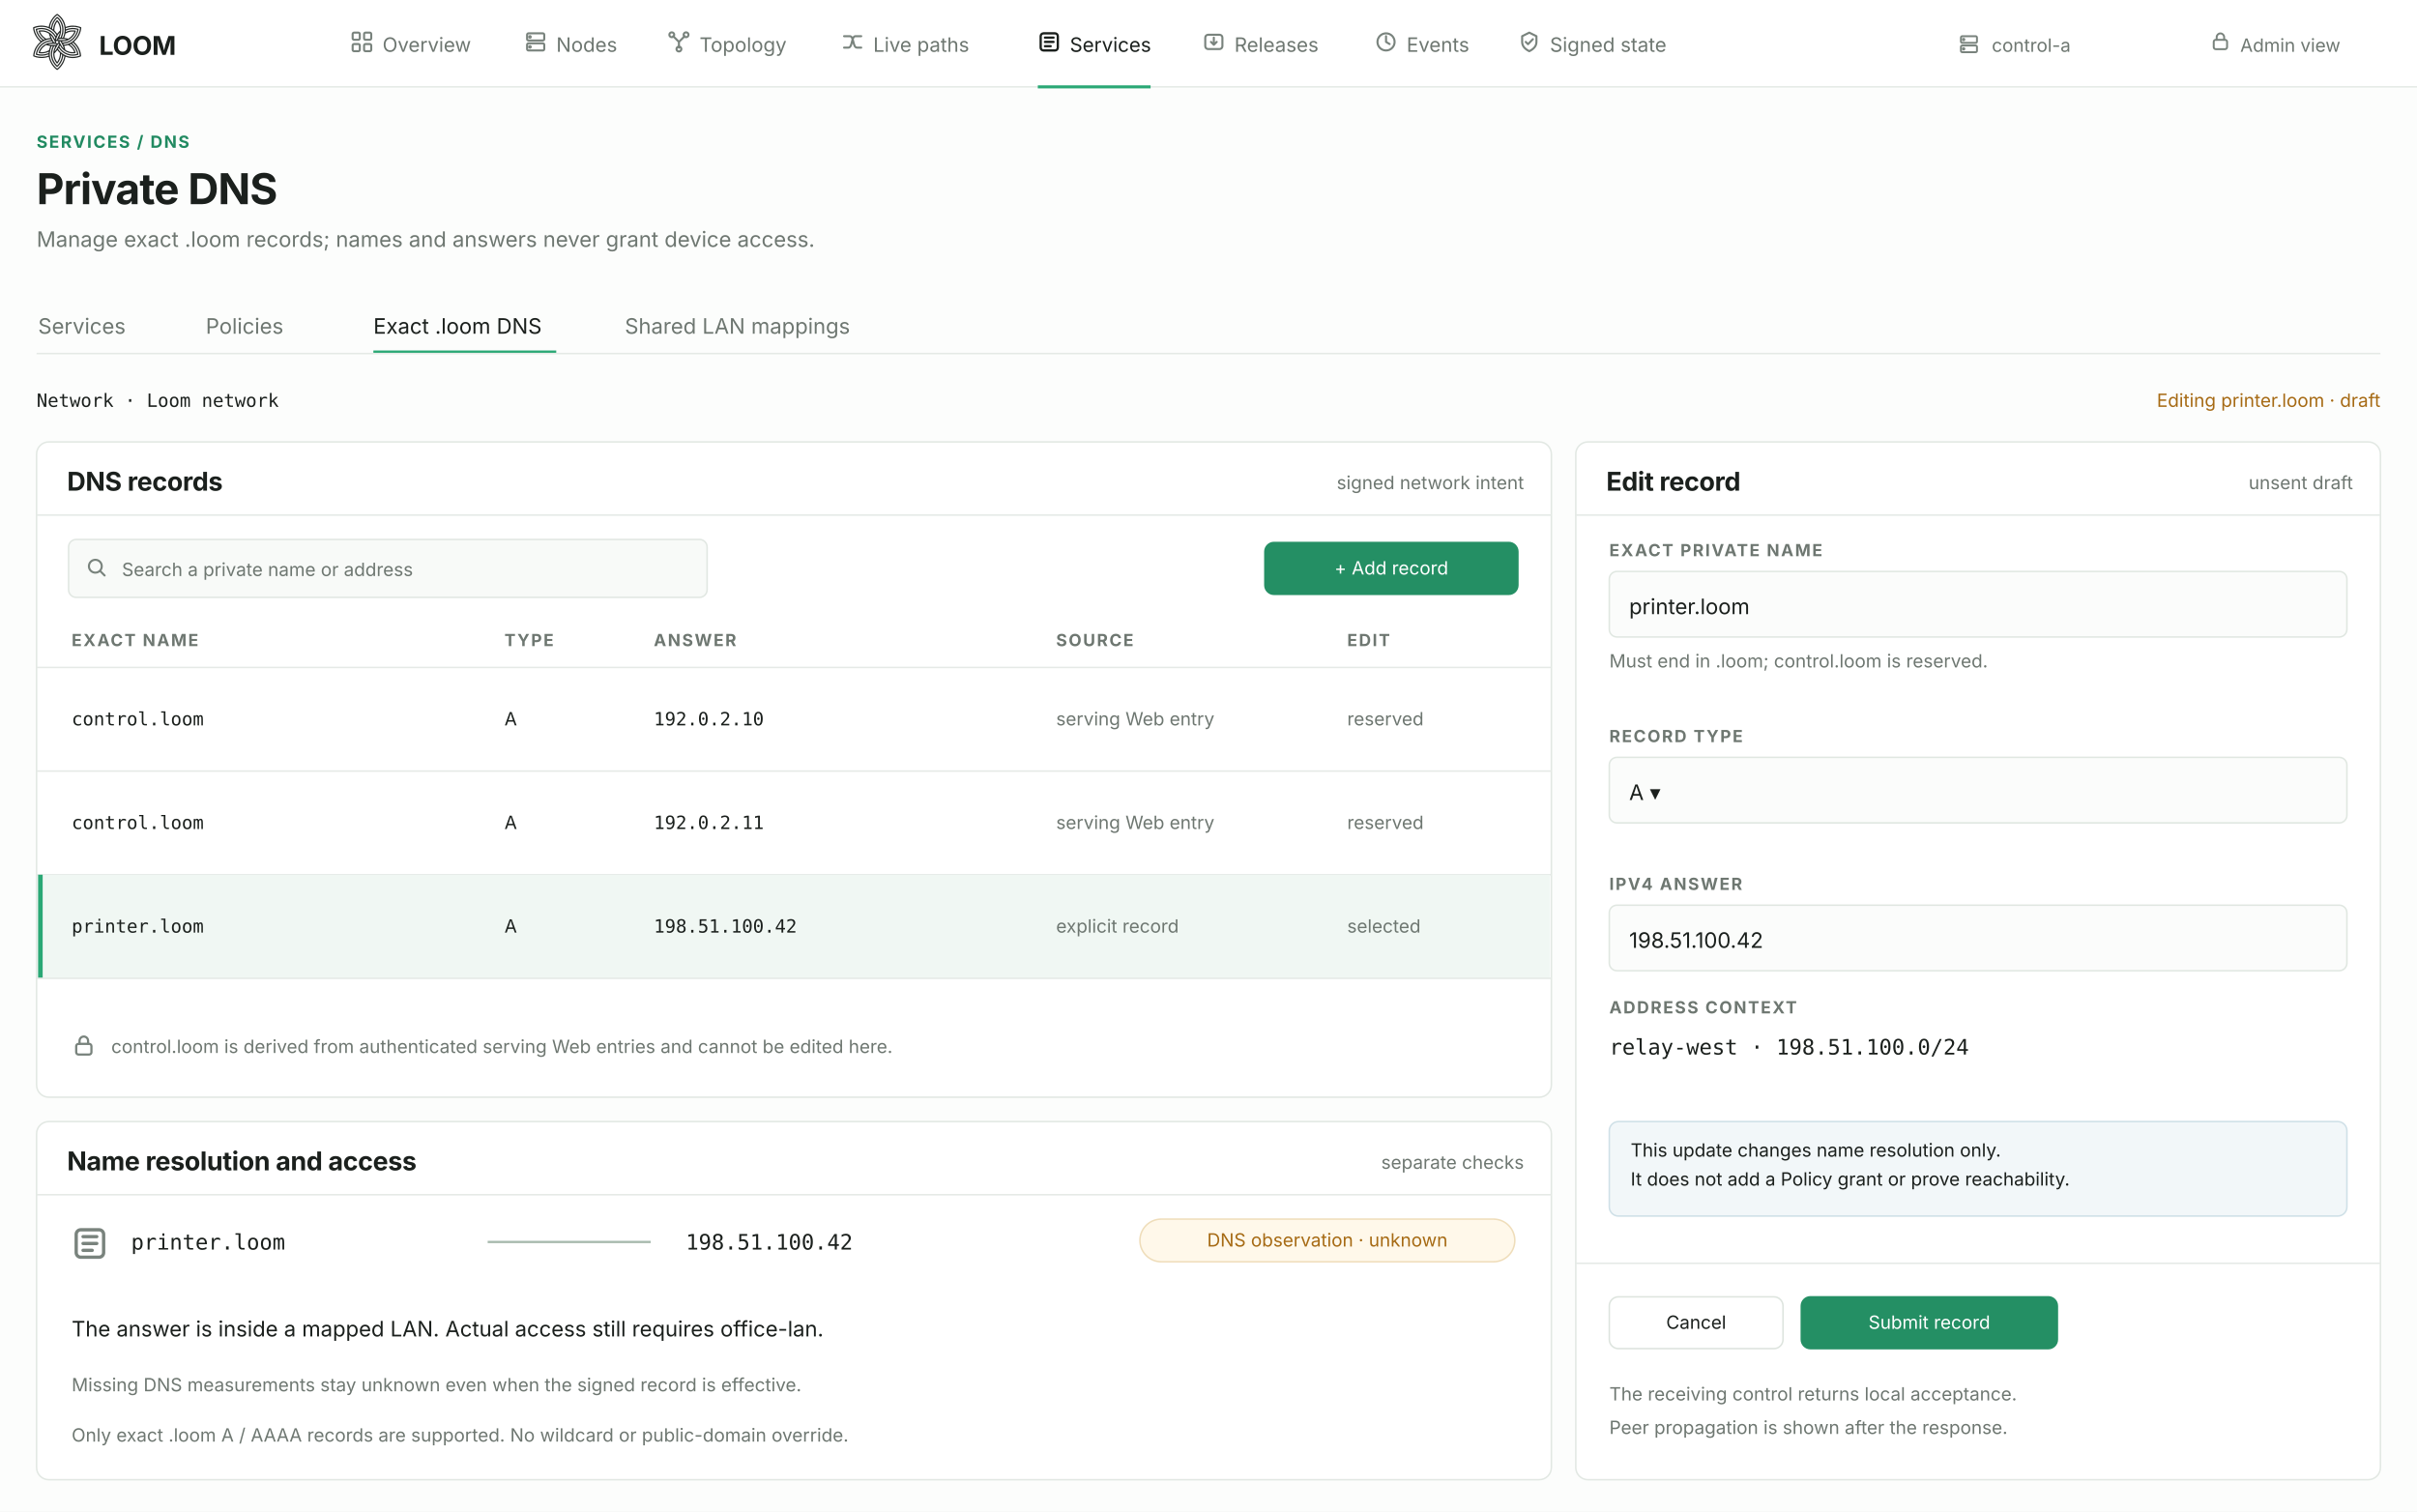
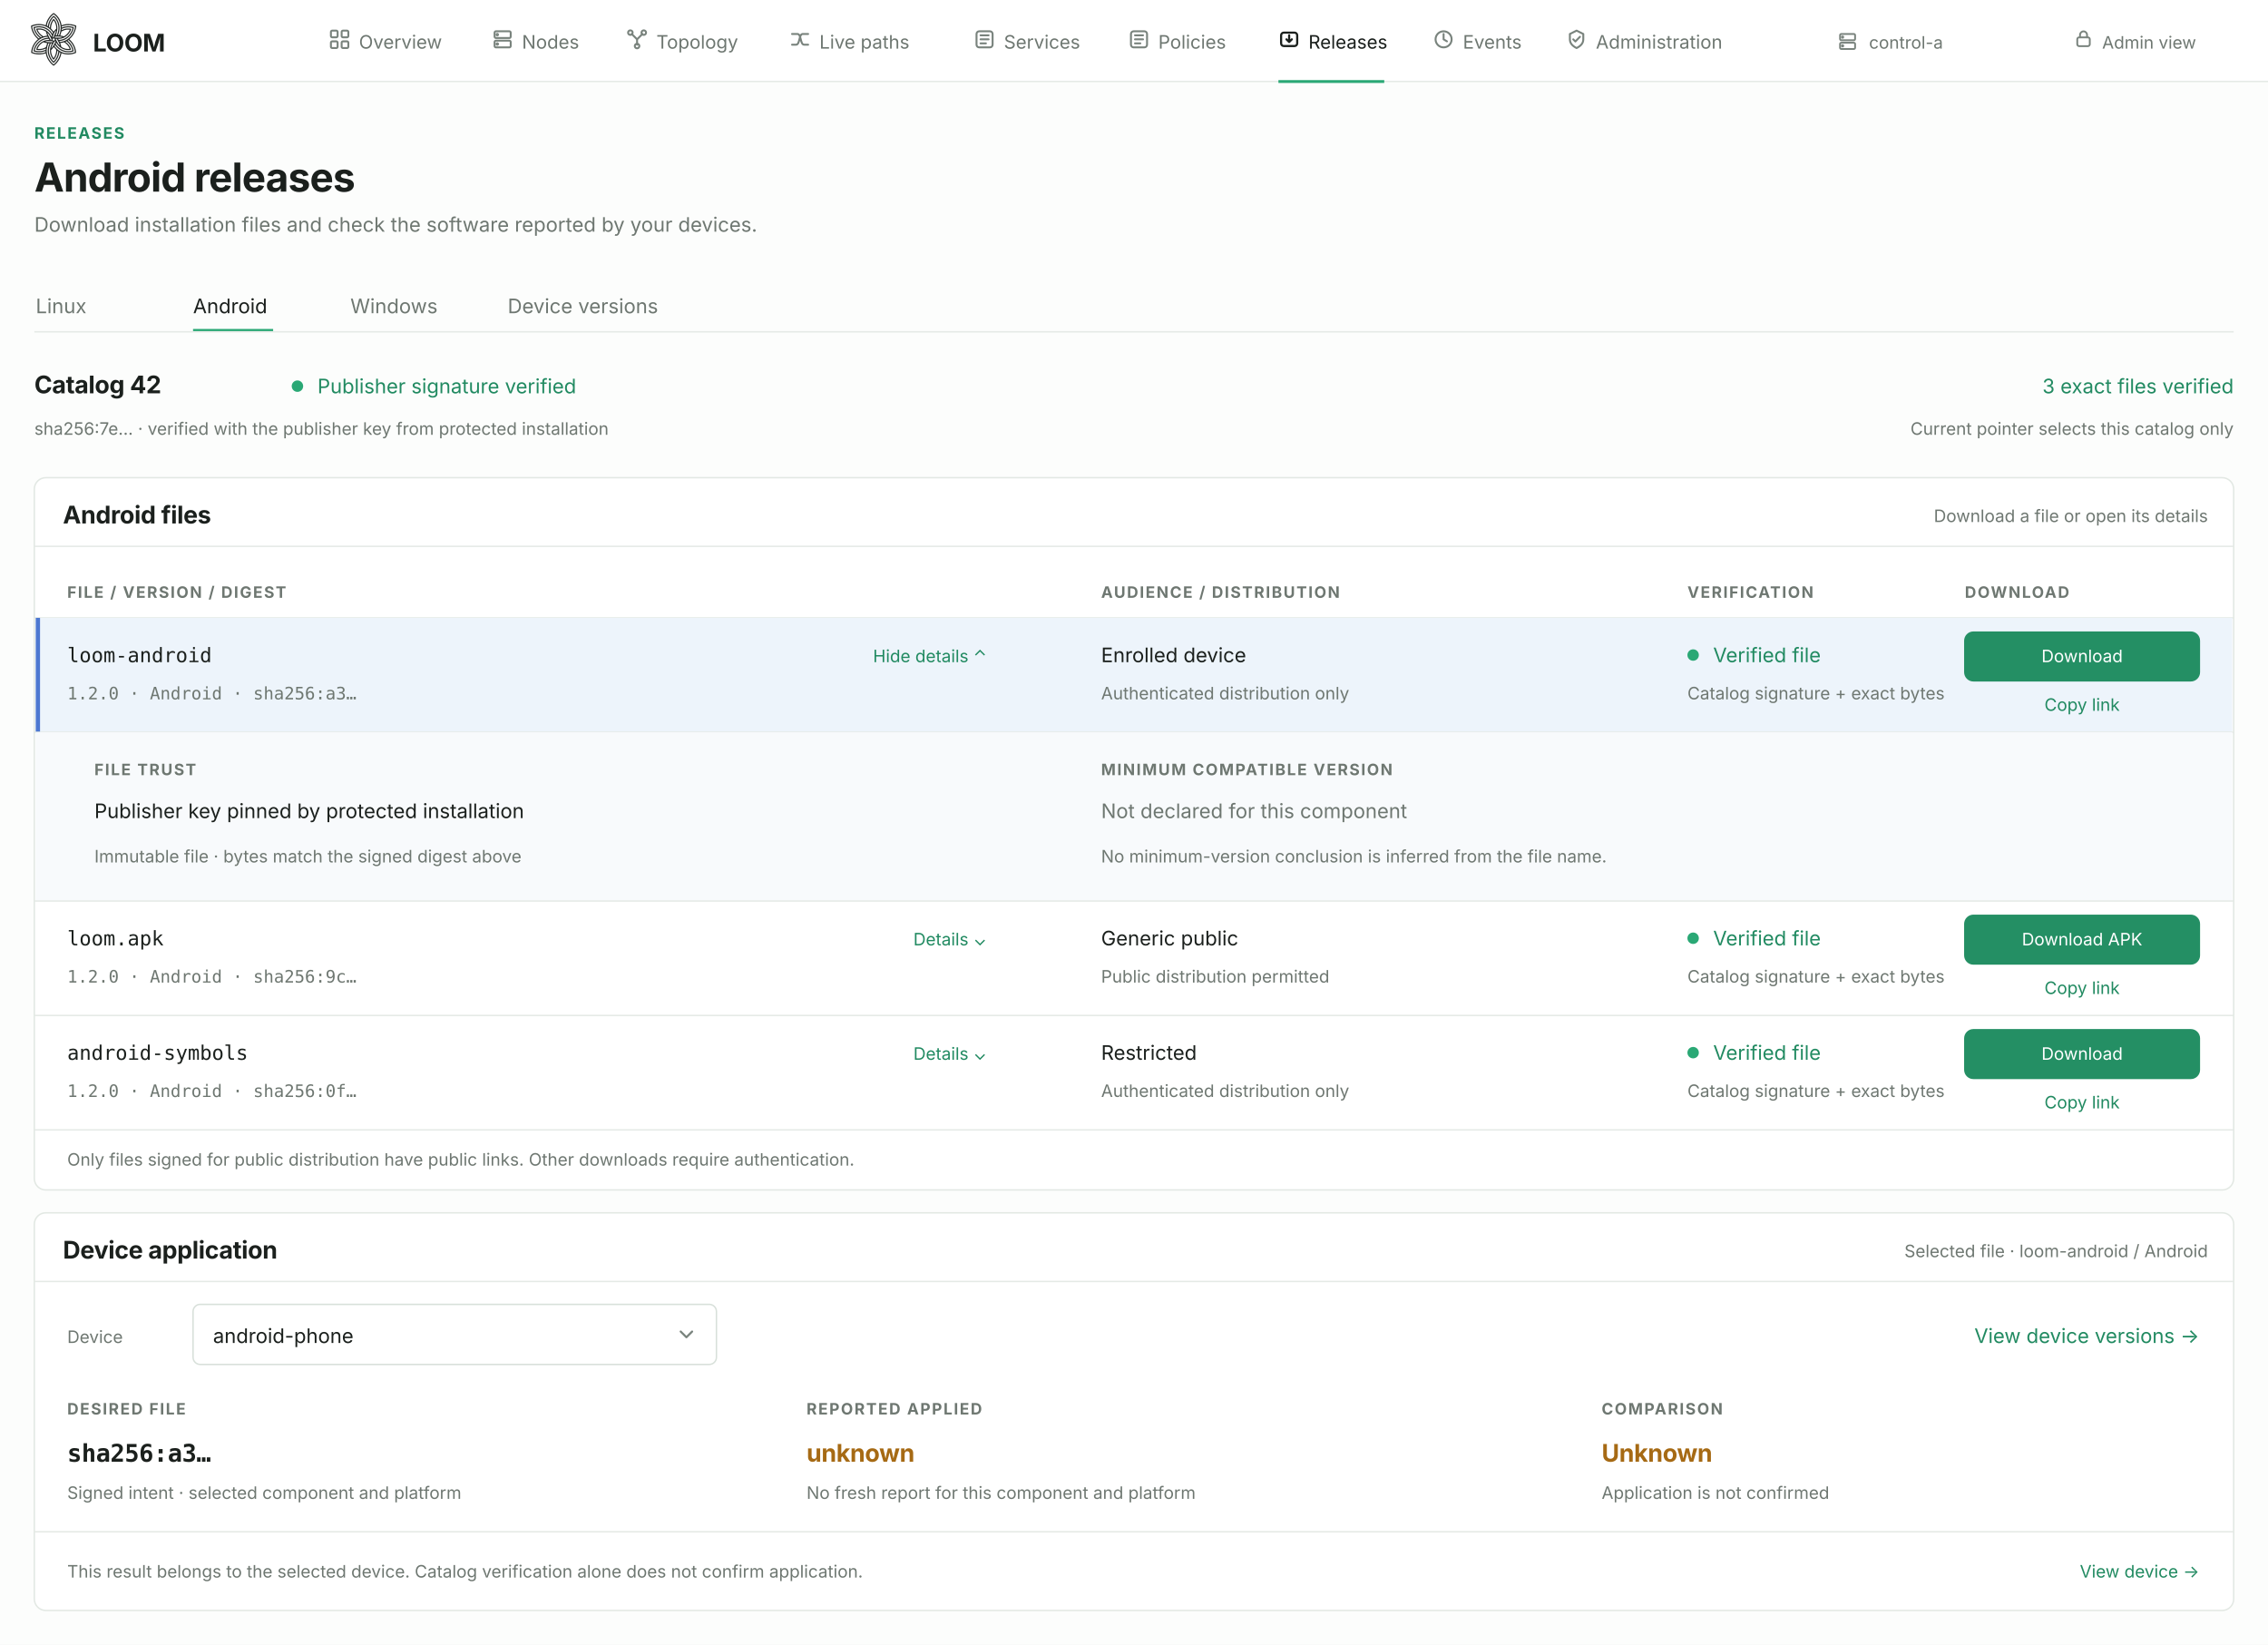
- <svg xmlns="http://www.w3.org/2000/svg" width="1586" height="992" viewBox="0 0 1586 992" role="img" aria-labelledby="svg-title svg-desc">
+ <svg xmlns="http://www.w3.org/2000/svg" width="1586" height="1150" viewBox="0 0 1586 1150" role="img" aria-labelledby="svg-title svg-desc">
  <defs>
    <marker id="route-arrow" markerWidth="8" markerHeight="8" refX="7" refY="4" orient="auto" markerUnits="strokeWidth">
      <path d="M0 0L8 4L0 8Z" fill="#4D78D1" />
    </marker>
    <symbol id="icon-grid" viewBox="0 0 16 16">
      <rect x="1.5" y="1.5" width="5" height="5" rx="1" />
      <rect x="9.5" y="1.5" width="5" height="5" rx="1" />
      <rect x="1.5" y="9.5" width="5" height="5" rx="1" />
      <rect x="9.5" y="9.5" width="5" height="5" rx="1" />
    </symbol>
    <symbol id="icon-node" viewBox="0 0 16 16">
      <rect x="2" y="2" width="12" height="5" rx="1" />
      <rect x="2" y="9" width="12" height="5" rx="1" />
      <circle cx="4" cy="4.5" r=".6" />
      <circle cx="4" cy="11.5" r=".6" />
    </symbol>
    <symbol id="icon-topology" viewBox="0 0 16 16">
      <path d="M4 4l4 4 4-4M8 8v4" />
      <circle cx="3" cy="3" r="1.7" />
      <circle cx="13" cy="3" r="1.7" />
      <circle cx="8" cy="13" r="1.7" />
    </symbol>
    <symbol id="icon-path" viewBox="0 0 16 16">
      <path d="M2 4h4c3 0 2 8 5 8h3M2 12h3c3 0 2-8 5-8h4" />
    </symbol>
    <symbol id="icon-service" viewBox="0 0 16 16">
      <rect x="2" y="2" width="12" height="12" rx="2" />
      <path d="M5 5h6M5 8h6M5 11h4" />
    </symbol>
    <symbol id="icon-release" viewBox="0 0 16 16">
      <rect x="2" y="3" width="12" height="10" rx="2" />
      <path d="M8 5v5m-2-2 2 2 2-2" />
    </symbol>
    <symbol id="icon-events" viewBox="0 0 16 16">
      <circle cx="8" cy="8" r="6" />
      <path d="M8 4v4l2.5 1.5" />
    </symbol>
    <symbol id="icon-signed" viewBox="0 0 16 16">
      <path d="M8 1.5 13 4v4c0 3-2 5-5 6.5C5 13 3 11 3 8V4Z" />
      <path d="m5.5 8 1.6 1.6 3.4-3.5" />
    </symbol>
    <symbol id="icon-lock" viewBox="0 0 16 16">
      <rect x="3" y="7" width="10" height="7" rx="1.5" />
      <path d="M5.2 7V5a2.8 2.8 0 0 1 5.6 0v2" />
    </symbol>
    <symbol id="icon-search" viewBox="0 0 16 16">
      <circle cx="7" cy="7" r="4.5" />
      <path d="m10.5 10.5 3 3" />
    </symbol>
    <symbol id="icon-terminal" viewBox="0 0 16 16">
      <rect x="1.5" y="2" width="13" height="12" rx="2" />
      <path d="m4 5 3 3-3 3m5 0h3" />
    </symbol>
    <symbol id="icon-code" viewBox="0 0 16 16">
      <path d="m5.5 3-4 5 4 5m5-10 4 5-4 5M9.5 2l-3 12" />
    </symbol>
    <symbol id="icon-qr" viewBox="0 0 16 16">
      <path d="M2 2h4v4H2zm8 0h4v4h-4zM2 10h4v4H2zm8 0v2m3-2v4m-3 0h2" />
    </symbol>
    <symbol id="icon-phone" viewBox="0 0 16 16">
      <rect x="4" y="1" width="8" height="14" rx="2" />
      <path d="M7 3h2M7 13h2" />
    </symbol>
    <symbol id="icon-globe" viewBox="0 0 16 16">
      <circle cx="8" cy="8" r="6" />
      <ellipse cx="8" cy="8" rx="2.5" ry="6" />
      <path d="M2 8h12" />
    </symbol>
    <symbol id="icon-expand" viewBox="0 0 16 16">
      <path d="M6 2H2v4m8-4h4v4M2 10v4h4m8-4v4h-4" />
    </symbol>
    <symbol id="icon-chevron" viewBox="0 0 16 16">
      <path d="m4 6 4 4 4-4" />
    </symbol>
    <symbol id="icon-filter" viewBox="0 0 16 16">
      <path d="M2 4h12M4 8h8m-6 4h4" />
    </symbol>
    <style>
    .ui { font-family: Inter, "Atkinson Hyperlegible Next", ui-sans-serif, system-ui, -apple-system, "Segoe UI", sans-serif; fill:#1B201D }
    .mono { font-family: "Intel One Mono", "SFMono-Regular", Consolas, monospace }
    .title { font-size:28px; font-weight:700; letter-spacing:-.5px }
    .section { font-size:17px; font-weight:650; letter-spacing:-.2px }
    .metric { font-size:22px; font-weight:650; letter-spacing:-.3px }
    .body { font-size:14px }
    .small { font-size:12px }
    .tiny { font-size:11px }
    .micro { font-size:10px }
    .eyebrow { font-size:11px; font-weight:700; letter-spacing:1px }
    .muted { fill:#6E7771 }
    .faint { fill:#929B95 }
    .green { fill:#218A61 }
    .amber { fill:#A66A14 }
    .red { fill:#B74E4E }
    .blue { fill:#427994 }
    .white { fill:#FFFFFF }
    .nav { font-size:13px }
    .nav-icon { fill:none; stroke:#79837D; stroke-width:1.45; stroke-linecap:round; stroke-linejoin:round }
    .nav-active { fill:none; stroke:#1B201D; stroke-width:1.6; stroke-linecap:round; stroke-linejoin:round }
    .rule { stroke:#E5EAE6; stroke-width:1 }
    .dash { stroke:#ABB7AF; stroke-width:1.5; stroke-dasharray:5 5; fill:none }
    .link { stroke:#B8C4BC; stroke-width:2; fill:none }
    .selected { stroke:#4D78D1; stroke-width:2.3; fill:none; marker-end:url(#route-arrow) }
</style>
  </defs>
-   <rect width="1586" height="992" fill="#FCFDFC" />
+   <rect width="1586" height="1150" fill="#FCFDFC" />
  <rect x="0" y="0" width="1586" height="58" fill="#FFFFFF" />
  <line class="rule" x1="0" y1="57" x2="1586" y2="57" />
  <svg x="18" y="8" width="39" height="39" viewBox="127 112 1000 1000">
    <g transform="translate(0,1254) scale(1,-1)">
      <path d="M616 1108 c-67 -49 -118 -133 -129 -209 0 -6 0 -6 -14 -1 -75 27 -166 24 -239 -6 -13 -5 -14 -7 -11 -29 12 -80 53 -155 115 -211 l9 -8 -6 -5 c-61 -53 -100 -121 -114 -200 -5 -31 -5 -38 4 -42 57 -26 138 -34 203 -20 13 2 22 5 39 10 14 5 14 5 15 -2 9 -70 60 -155 121 -204 17 -15 18 -15 34 -2 47 37 87 93 107 151 7 20 16 52 16 60 0 4 1 4 12 0 72 -28 158 -27 236 3 17 6 17 7 15 27 -8 79 -49 159 -111 215 l-9 9 10 9 c61 53 105 139 114 219 2 15 1 16 -28 26 -75 25 -156 25 -227 -2 -4 -1 -8 -2 -8 -2 -1 0 -2 7 -3 15 -15 81 -60 152 -126 198 -12 9 -14 9 -25 1z M639 1084 c105 -82 142 -225 92 -356 -7 -18 -7 -17 -16 -17 -4 0 -8 1 -8 1 -1 1 1 7 4 15 32 78 30 170 -5 243 -16 35 -40 66 -68 88 -9 8 -11 8 -20 0 -47 -39 -82 -103 -93 -169 -1 -7 -2 -12 -2 -13 -1 0 -17 8 -17 9 -1 1 4 27 7 40 13 44 37 89 68 124 15 16 44 43 47 43 0 0 5 -3 11 -8z M638 1031 c77 -72 98 -200 50 -307 -3 -8 -5 -11 -7 -12 -2 -1 -17 -1 -18 0 -1 0 2 6 5 12 44 94 31 213 -31 278 -10 11 -12 10 -29 -12 -26 -36 -44 -83 -47 -128 0 -6 -1 -11 -1 -11 -1 0 -6 4 -16 11 -4 3 2 39 12 67 13 41 41 84 68 108 4 4 3 4 14 -6z M635 973 c24 -33 37 -74 40 -124 l0 -15 -10 -10 c-11 -11 -23 -25 -32 -38 -6 -8 -5 -9 -13 3 -9 13 -19 24 -30 36 l-10 10 0 13 c3 48 18 94 42 128 6 7 6 7 13 -3z M413 893 c79 -13 148 -56 193 -118 12 -17 11 -15 6 -26 -3 -6 -5 -10 -5 -10 0 0 -4 6 -9 13 -66 103 -190 147 -314 114 -20 -6 -21 -6 -14 -34 15 -60 54 -120 102 -158 9 -8 9 -7 0 -12 -9 -6 -8 -6 -18 2 -57 48 -97 120 -110 196 -2 14 -3 13 7 16 22 9 53 16 85 19 13 2 61 0 77 -2z M923 895 c30 -3 83 -16 89 -22 2 -2 -7 -43 -14 -64 -34 -100 -109 -176 -200 -203 -23 -7 -59 -13 -61 -11 -2 2 -8 16 -8 16 0 1 7 2 16 2 74 9 136 45 185 108 27 35 49 81 57 120 4 17 3 19 -13 24 -62 19 -135 15 -193 -9 -9 -4 -9 -5 -9 7 l0 10 9 3 c25 10 56 17 83 19 9 1 50 1 59 0z M400 854 c70 -9 134 -47 176 -104 7 -11 21 -34 21 -36 0 -2 -6 -24 -7 -25 0 -1 -4 5 -8 13 -38 76 -106 124 -190 134 -14 2 -49 1 -62 -1 -16 -3 -18 -5 -12 -21 14 -42 48 -88 87 -117 7 -5 13 -10 13 -10 0 -1 -17 -9 -18 -9 -5 0 -42 35 -56 52 -24 29 -46 72 -54 105 -3 11 -3 10 11 14 30 8 67 10 99 5z M926 854 c13 -1 39 -7 40 -9 2 -2 -8 -34 -17 -55 -43 -93 -125 -152 -220 -158 l-11 0 -6 9 c-3 5 -5 9 -5 9 0 1 8 1 18 1 56 0 107 23 153 69 29 29 59 79 63 104 1 10 -11 13 -53 12 -42 0 -71 -6 -107 -24 -12 -6 -11 -6 -10 5 1 4 1 9 1 10 0 3 1 3 13 8 45 19 93 26 141 19z M391 816 c30 -3 68 -16 91 -32 l6 -3 4 -15 c4 -16 10 -34 16 -47 4 -11 4 -11 -3 -11 -12 -2 -37 -6 -48 -9 -16 -4 -14 -4 -26 4 -38 25 -67 57 -86 96 -7 15 -7 16 0 17 10 1 36 1 46 0z M914 816 c3 -2 2 -5 -4 -18 -19 -39 -53 -75 -89 -97 l-8 -5 -11 3 c-15 4 -33 8 -45 9 -6 1 -11 2 -11 2 -1 0 1 7 4 14 6 17 12 36 15 48 l1 9 9 5 c27 15 55 25 85 30 10 1 51 1 54 0z M669 789 c-4 -19 -7 -27 -14 -39 -10 -18 -20 -39 -29 -64 -1 -4 -2 -5 -10 -9 -9 -5 -9 -5 -5 11 10 40 28 75 51 103 10 12 10 12 7 -2z M529 746 c14 -16 17 -20 25 -37 8 -17 22 -42 30 -54 5 -9 6 -24 1 -26 -7 -2 -13 5 -35 46 -15 28 -35 75 -35 83 0 2 7 -4 14 -12z M721 691 c25 -1 43 -3 61 -8 4 0 2 -2 -8 -5 -19 -6 -28 -7 -48 -6 -12 1 -29 1 -46 1 -36 -1 -37 -1 -33 11 2 7 1 6 24 7 12 0 23 1 26 1 2 0 13 0 24 -1z M525 681 c5 -10 5 -10 -7 -10 -120 -9 -223 -101 -248 -221 -4 -22 -4 -23 11 -28 61 -19 132 -16 192 7 5 2 9 3 10 3 0 0 0 -5 0 -10 l1 -9 -9 -4 c-62 -24 -145 -25 -216 -1 -17 5 -16 4 -14 15 15 104 74 190 160 235 34 17 63 25 108 30 8 1 7 2 12 -7z M638 655 l9 -4 0 -10 c1 -13 2 -12 -10 -19 l-9 -6 -10 6 -9 6 -1 11 0 11 9 5 c12 6 11 6 21 0z M683 651 c0 -1 6 -10 12 -21 18 -30 29 -54 39 -82 6 -19 6 -19 -4 -9 -16 16 -22 25 -30 42 -7 14 -25 48 -30 54 -2 3 -3 15 -1 16 1 2 13 1 14 0z M546 642 c3 -5 5 -9 5 -9 0 -1 -7 -1 -16 -1 -94 0 -185 -66 -216 -155 -7 -22 -6 -23 23 -27 44 -5 89 3 131 21 7 3 13 6 13 6 0 -1 -1 -5 -1 -11 l-1 -11 -11 -5 c-53 -22 -115 -26 -174 -12 -11 3 -10 3 -9 10 8 39 30 82 58 115 44 53 119 88 184 88 l9 0 5 -9z M902 622 c45 -39 79 -92 96 -151 5 -19 10 -43 10 -51 l1 -7 -14 -5 c-89 -30 -180 -22 -253 22 -40 25 -68 49 -93 83 l-7 10 4 7 c7 13 6 12 12 3 73 -104 198 -148 317 -110 12 4 13 4 8 27 -9 42 -31 88 -59 123 -8 10 -33 35 -42 41 -6 5 -6 5 2 11 9 6 8 6 18 -3z M542 610 c10 -1 27 -1 38 -1 l20 0 8 -5 c4 -2 8 -4 8 -5 0 0 -1 -2 -2 -4 l-1 -4 -43 0 c-45 1 -55 2 -81 7 -8 1 -14 3 -15 3 0 1 15 6 27 8 15 3 15 3 20 2 2 0 11 0 21 -1z M661 609 c5 -9 -53 -107 -73 -125 -3 -3 -3 0 1 14 4 17 8 26 14 37 12 18 31 52 34 60 1 2 4 5 11 10 11 7 11 7 13 4z M863 604 c48 -36 83 -90 98 -148 2 -7 3 -14 3 -14 -1 -1 -5 -3 -11 -4 -90 -23 -180 3 -247 69 -17 18 -42 51 -42 56 0 2 9 20 10 20 0 0 3 -4 5 -8 36 -66 102 -112 177 -124 12 -2 51 -2 64 0 19 4 21 5 17 17 -15 50 -55 103 -97 128 -1 1 -2 2 -2 2 0 1 17 10 19 10 0 0 3 -2 6 -4z M458 585 c12 -4 37 -9 48 -11 8 0 7 0 3 -10 -5 -13 -13 -36 -16 -49 -3 -13 -2 -12 -19 -21 -38 -19 -72 -26 -112 -25 -22 1 -23 1 -23 5 3 13 23 45 41 67 16 18 58 49 64 48 1 -1 7 -2 14 -4z M824 583 c35 -22 63 -53 81 -89 6 -12 11 -22 10 -23 -4 -3 -47 -2 -68 2 -26 5 -69 24 -82 35 0 1 -2 8 -4 17 -2 9 -6 23 -10 32 -6 19 -6 18 1 19 14 1 57 11 59 13 1 1 4 0 13 -6z M553 570 c1 -1 1 -2 -2 -7 -11 -21 -21 -55 -26 -82 -15 -86 17 -180 82 -245 20 -20 19 -20 40 0 44 45 71 101 82 165 1 6 2 11 2 11 0 1 4 -1 9 -4 l8 -4 0 -5 c-11 -74 -51 -146 -110 -198 -12 -10 -10 -10 -21 -1 -77 65 -122 167 -113 259 3 34 14 74 26 103 l4 9 9 0 c5 0 9 0 10 -1z M597 570 c0 -1 -4 -9 -8 -18 -43 -88 -35 -184 20 -258 15 -20 17 -21 27 -10 30 33 52 90 57 145 0 11 0 11 10 3 10 -7 9 -6 7 -19 -7 -62 -34 -117 -76 -161 l-7 -7 -8 8 c-51 50 -82 131 -77 200 3 35 12 70 28 103 l7 14 10 0 c5 0 10 0 10 0z M639 493 c5 -6 14 -17 22 -24 l13 -14 0 -8 c0 -44 -14 -93 -38 -130 -9 -14 -9 -14 -13 -8 -26 35 -42 84 -42 127 l0 11 12 12 c11 12 22 25 31 38 3 4 6 7 6 7 0 0 4 -5 9 -11z" fill="#252927" fill-rule="evenodd" clip-rule="evenodd" />
    </g>
  </svg>
  <text class="ui section" x="65" y="36" text-anchor="start">LOOM</text>
  <use href="#icon-grid" x="230" y="20" width="15" height="15" class="nav-icon" />
  <text class="ui nav muted" x="251" y="34" text-anchor="start">Overview</text>
  <use href="#icon-node" x="344" y="20" width="15" height="15" class="nav-icon" />
  <text class="ui nav muted" x="365" y="34" text-anchor="start">Nodes</text>
  <use href="#icon-topology" x="438" y="20" width="15" height="15" class="nav-icon" />
  <text class="ui nav muted" x="459" y="34" text-anchor="start">Topology</text>
  <use href="#icon-path" x="552" y="20" width="15" height="15" class="nav-icon" />
  <text class="ui nav muted" x="573" y="34" text-anchor="start">Live paths</text>
-   <use href="#icon-service" x="681" y="20" width="15" height="15" class="nav-active" />
-   <text class="ui nav" x="702" y="34" text-anchor="start">Services</text>
-   <line x1="681" y1="57" x2="755" y2="57" stroke="#2AA875" stroke-width="2" />
-   <use href="#icon-release" x="789" y="20" width="15" height="15" class="nav-icon" />
-   <text class="ui nav muted" x="810" y="34" text-anchor="start">Releases</text>
-   <use href="#icon-events" x="902" y="20" width="15" height="15" class="nav-icon" />
-   <text class="ui nav muted" x="923" y="34" text-anchor="start">Events</text>
-   <use href="#icon-signed" x="996" y="20" width="15" height="15" class="nav-icon" />
-   <text class="ui nav muted" x="1017" y="34" text-anchor="start">Signed state</text>
+   <use href="#icon-service" x="681" y="20" width="15" height="15" class="nav-icon" />
+   <text class="ui nav muted" x="702" y="34" text-anchor="start">Services</text>
+   <use href="#icon-service" x="789" y="20" width="15" height="15" class="nav-icon" />
+   <text class="ui nav muted" x="810" y="34" text-anchor="start">Policies</text>
+   <use href="#icon-release" x="894" y="20" width="15" height="15" class="nav-active" />
+   <text class="ui nav" x="915" y="34" text-anchor="start">Releases</text>
+   <line x1="894" y1="57" x2="968" y2="57" stroke="#2AA875" stroke-width="2" />
+   <use href="#icon-events" x="1002" y="20" width="15" height="15" class="nav-icon" />
+   <text class="ui nav muted" x="1023" y="34" text-anchor="start">Events</text>
+   <a href="09-administration.svg" data-ui="administration-entry">
+     <use href="#icon-signed" x="1095" y="20" width="15" height="15" class="nav-icon" />
+     <text class="ui nav muted" x="1116" y="34" text-anchor="start">Administration</text>
+   </a>
  <use href="#icon-node" x="1285" y="22" width="14" height="14" class="nav-icon" />
  <text class="ui small muted" x="1307" y="34" text-anchor="start">control-a</text>
  <use href="#icon-lock" x="1450" y="20" width="14" height="14" class="nav-icon" />
  <text class="ui small muted" x="1470" y="34" text-anchor="start">Admin view</text>
-   <text class="ui eyebrow green" x="24" y="97" text-anchor="start">SERVICES / DNS</text>
-   <text class="ui title" x="24" y="134" text-anchor="start">Private DNS</text>
-   <text class="ui body muted" x="24" y="162" text-anchor="start">Manage exact .loom records; names and answers never grant device access.</text>
-   <text class="ui body muted" x="25" y="219" text-anchor="start">Services</text>
-   <text class="ui body muted" x="135" y="219" text-anchor="start">Policies</text>
-   <text class="ui body" x="245" y="219" text-anchor="start">Exact .loom DNS</text>
-   <line x1="245" y1="231" x2="365" y2="231" stroke="#2AA875" stroke-width="2" />
-   <text class="ui body muted" x="410" y="219" text-anchor="start">Shared LAN mappings</text>
+   <text class="ui eyebrow green" x="24" y="97" text-anchor="start">RELEASES</text>
+   <text class="ui title" x="24" y="134" text-anchor="start">Android releases</text>
+   <text class="ui body muted" x="24" y="162" text-anchor="start">Download installation files and check the software reported by your devices.</text>
+   <text class="ui body muted" x="25" y="219" text-anchor="start">Linux</text>
+   <text class="ui body" x="135" y="219" text-anchor="start">Android</text>
+   <line x1="135" y1="231" x2="191" y2="231" stroke="#2AA875" stroke-width="2" />
+   <text class="ui body muted" x="245" y="219" text-anchor="start">Windows</text>
+   <text class="ui body muted" x="355" y="219" text-anchor="start">Device versions</text>
  <line class="rule" x1="24" y1="232" x2="1562" y2="232" />
-   <text class="ui small mono" x="24" y="267" text-anchor="start">Network · Loom network</text>
-   <text class="ui small amber" x="1562" y="267" text-anchor="end">Editing printer.loom · draft</text>
-   <rect data-ui="panel" x="24" y="290" width="994" height="430" rx="8" fill="#FFFFFF" stroke="#E2E8E3" />
-   <text class="ui section" x="44" y="322" text-anchor="start">DNS records</text>
-   <text class="ui small muted" x="1000" y="321" text-anchor="end">signed network intent</text>
-   <line data-ui="panel-header" class="rule" x1="24" y1="338" x2="1018" y2="338" />
-   <rect x="45" y="354" width="419" height="38" rx="5" fill="#F8FAF8" stroke="#E1E7E2" />
-   <use href="#icon-search" x="56" y="365" width="15" height="15" class="nav-icon" />
-   <text class="ui small muted" x="80" y="378" text-anchor="start">Search a private name or address</text>
-   <g data-ui="button">
-     <rect x="830" y="356" width="166" height="34" rx="6" fill="#248F64" stroke="#248F64" />
-     <text class="ui small white" x="913" y="377" text-anchor="middle">+ Add record</text>
-   </g>
-   <text class="ui eyebrow muted" x="47" y="424" text-anchor="start">EXACT NAME</text>
-   <text class="ui eyebrow muted" x="331" y="424" text-anchor="start">TYPE</text>
-   <text class="ui eyebrow muted" x="429" y="424" text-anchor="start">ANSWER</text>
-   <text class="ui eyebrow muted" x="693" y="424" text-anchor="start">SOURCE</text>
-   <text class="ui eyebrow muted" x="884" y="424" text-anchor="start">EDIT</text>
-   <line data-ui="table-rule" class="rule" x1="24" y1="438" x2="1018" y2="438" />
-   <text class="ui small mono" x="47" y="476" text-anchor="start">control.loom</text>
-   <text class="ui small" x="331" y="476" text-anchor="start">A</text>
-   <text class="ui small mono" x="429" y="476" text-anchor="start">192.0.2.10</text>
-   <text class="ui small muted" x="693" y="476" text-anchor="start">serving Web entry</text>
-   <text class="ui small muted" x="884" y="476" text-anchor="start">reserved</text>
-   <line data-ui="table-rule" class="rule" x1="24" y1="506" x2="1018" y2="506" />
-   <text class="ui small mono" x="47" y="544" text-anchor="start">control.loom</text>
-   <text class="ui small" x="331" y="544" text-anchor="start">A</text>
-   <text class="ui small mono" x="429" y="544" text-anchor="start">192.0.2.11</text>
-   <text class="ui small muted" x="693" y="544" text-anchor="start">serving Web entry</text>
-   <text class="ui small muted" x="884" y="544" text-anchor="start">reserved</text>
-   <line data-ui="table-rule" class="rule" x1="24" y1="574" x2="1018" y2="574" />
-   <rect x="25" y="574" width="992" height="68" rx="0" fill="#F0F7F3" stroke="none" />
-   <rect x="25" y="574" width="3" height="68" rx="0" fill="#2AA875" stroke="none" />
-   <text class="ui small mono" x="47" y="612" text-anchor="start">printer.loom</text>
-   <text class="ui small" x="331" y="612" text-anchor="start">A</text>
-   <text class="ui small mono" x="429" y="612" text-anchor="start">198.51.100.42</text>
-   <text class="ui small muted" x="693" y="612" text-anchor="start">explicit record</text>
-   <text class="ui small muted" x="884" y="612" text-anchor="start">selected</text>
-   <line data-ui="table-rule" class="rule" x1="24" y1="642" x2="1018" y2="642" />
-   <use href="#icon-lock" x="47" y="678" width="16" height="16" class="nav-icon" />
-   <text class="ui small muted" x="73" y="691" text-anchor="start">control.loom is derived from authenticated serving Web entries and cannot be edited here.</text>
-   <rect data-ui="panel" x="24" y="736" width="994" height="235" rx="8" fill="#FFFFFF" stroke="#E2E8E3" />
-   <text class="ui section" x="44" y="768" text-anchor="start">Name resolution and access</text>
-   <text class="ui small muted" x="1000" y="767" text-anchor="end">separate checks</text>
-   <line data-ui="panel-header" class="rule" x1="24" y1="784" x2="1018" y2="784" />
-   <use href="#icon-service" x="47" y="804" width="24" height="24" class="nav-icon" />
-   <text class="ui body mono" x="86" y="820" text-anchor="start">printer.loom</text>
-   <path d="M320 815H427" stroke="#A7B9AD" stroke-width="1.5" />
-   <text class="ui body mono" x="450" y="820" text-anchor="start">198.51.100.42</text>
-   <g data-ui="pill">
-     <rect x="748" y="800" width="246" height="28" rx="14" fill="#FFF8EA" stroke="#EFDDBA" />
-     <text class="ui small amber" x="871" y="818" text-anchor="middle">DNS observation · unknown</text>
-   </g>
-   <text class="ui body" x="47" y="877" text-anchor="start">The answer is inside a mapped LAN. Actual access still requires office-lan.</text>
-   <text class="ui small muted" x="47" y="913" text-anchor="start">Missing DNS measurements stay unknown even when the signed record is effective.</text>
-   <text class="ui small muted" x="47" y="946" text-anchor="start">Only exact .loom A / AAAA records are supported. No wildcard or public-domain override.</text>
-   <rect data-ui="panel" x="1034" y="290" width="528" height="681" rx="8" fill="#FFFFFF" stroke="#E2E8E3" />
-   <text class="ui section" x="1054" y="322" text-anchor="start">Edit record</text>
-   <text class="ui small muted" x="1544" y="321" text-anchor="end">unsent draft</text>
-   <line data-ui="panel-header" class="rule" x1="1034" y1="338" x2="1562" y2="338" />
-   <text class="ui eyebrow muted" x="1056" y="365" text-anchor="start">EXACT PRIVATE NAME</text>
+   <text class="ui section" x="24" y="275" text-anchor="start">Catalog 42</text>
+   <circle cx="208" cy="270" r="4" fill="#2AA875" stroke="none" />
+   <text class="ui body green" x="222" y="275" text-anchor="start">Publisher signature verified</text>
+   <text class="ui body green" x="1562" y="275" text-anchor="end">3 exact files verified</text>
+   <text class="ui small muted" x="24" y="304" text-anchor="start">sha256:7e… · verified with the publisher key from protected installation</text>
+   <text class="ui small muted" x="1562" y="304" text-anchor="end">Current pointer selects this catalog only</text>
+   <rect data-ui="panel" x="24" y="334" width="1538" height="498" rx="8" fill="#FFFFFF" stroke="#E2E8E3" />
+   <text class="ui section" x="44" y="366" text-anchor="start">Android files</text>
+   <text class="ui small muted" x="1544" y="365" text-anchor="end">Download a file or open its details</text>
+   <line data-ui="panel-header" class="rule" x1="24" y1="382" x2="1562" y2="382" />
+   <text class="ui eyebrow muted" x="47" y="418" text-anchor="start">FILE / VERSION / DIGEST</text>
+   <text class="ui eyebrow muted" x="770" y="418" text-anchor="start">AUDIENCE / DISTRIBUTION</text>
+   <text class="ui eyebrow muted" x="1180" y="418" text-anchor="start">VERIFICATION</text>
+   <text class="ui eyebrow muted" x="1374" y="418" text-anchor="start">DOWNLOAD</text>
+   <line data-ui="table-rule" class="rule" x1="24" y1="432" x2="1562" y2="432" />
+   <g data-ui="release-file" data-component="demo-android-app" aria-selected="true">
+     <rect x="25" y="432" width="1536" height="80" rx="0" fill="#EDF4FB" stroke="none" />
+     <rect x="25" y="432" width="3" height="80" rx="0" fill="#4D78D1" stroke="none" />
+     <text class="ui body mono" x="47" y="463" text-anchor="start">loom-android</text>
+     <text class="ui small mono muted" x="47" y="489" text-anchor="start">1.2.0 · Android · sha256:a3…</text>
+     <text class="ui small green" x="690" y="463" text-anchor="end">Hide details ⌃</text>
+     <text class="ui body" x="770" y="463" text-anchor="start">Enrolled device</text>
+     <text class="ui small muted" x="770" y="489" text-anchor="start">Authenticated distribution only</text>
+     <circle cx="1184" cy="458" r="4" fill="#2AA875" stroke="none" />
+     <text class="ui body green" x="1198" y="463" text-anchor="start">Verified file</text>
+     <text class="ui small muted" x="1180" y="489" text-anchor="start">Catalog signature + exact bytes</text>
+     <g data-ui="release-download" data-component="demo-android-app" data-source="verified-release-file" data-auth-required="true">
+       <g data-ui="button">
+         <rect x="1374" y="442" width="164" height="34" rx="6" fill="#248F64" stroke="#248F64" />
+         <text class="ui small white" x="1456" y="463" text-anchor="middle">Download</text>
+       </g>
+     </g>
+     <g data-ui="release-copy-link" data-component="demo-android-app" data-source="verified-release-file" data-auth-required="true">
+       <text class="ui small green" x="1456" y="497" text-anchor="middle">Copy link</text>
+     </g>
+     <line data-ui="table-rule" class="rule" x1="24" y1="512" x2="1562" y2="512" />
+     <g data-ui="release-file-detail">
+       <rect x="25" y="512" width="1536" height="118" rx="0" fill="#F8FAFC" stroke="none" />
+       <text class="ui eyebrow muted" x="66" y="542" text-anchor="start">FILE TRUST</text>
+       <text class="ui eyebrow muted" x="770" y="542" text-anchor="start">MINIMUM COMPATIBLE VERSION</text>
+       <text class="ui body" x="66" y="572" text-anchor="start">Publisher key pinned by protected installation</text>
+       <text class="ui body muted" x="770" y="572" text-anchor="start">Not declared for this component</text>
+       <text class="ui small muted" x="66" y="603" text-anchor="start">Immutable file · bytes match the signed digest above</text>
+       <text class="ui small muted" x="770" y="603" text-anchor="start">No minimum-version conclusion is inferred from the file name.</text>
+     </g>
+     <line data-ui="table-rule" class="rule" x1="24" y1="630" x2="1562" y2="630" />
+   </g>
+   <g data-ui="release-file" data-component="demo-android-apk" aria-selected="false">
+     <text class="ui body mono" x="47" y="661" text-anchor="start">loom.apk</text>
+     <text class="ui small mono muted" x="47" y="687" text-anchor="start">1.2.0 · Android · sha256:9c…</text>
+     <text class="ui small green" x="690" y="661" text-anchor="end">Details ⌄</text>
+     <text class="ui body" x="770" y="661" text-anchor="start">Generic public</text>
+     <text class="ui small muted" x="770" y="687" text-anchor="start">Public distribution permitted</text>
+     <circle cx="1184" cy="656" r="4" fill="#2AA875" stroke="none" />
+     <text class="ui body green" x="1198" y="661" text-anchor="start">Verified file</text>
+     <text class="ui small muted" x="1180" y="687" text-anchor="start">Catalog signature + exact bytes</text>
+     <g data-ui="release-download" data-component="demo-android-apk" data-source="verified-release-file" data-auth-required="false">
+       <g data-ui="button">
+         <rect x="1374" y="640" width="164" height="34" rx="6" fill="#248F64" stroke="#248F64" />
+         <text class="ui small white" x="1456" y="661" text-anchor="middle">Download APK</text>
+       </g>
+     </g>
+     <g data-ui="release-copy-link" data-component="demo-android-apk" data-source="verified-release-file" data-auth-required="false">
+       <text class="ui small green" x="1456" y="695" text-anchor="middle">Copy link</text>
+     </g>
+     <line data-ui="table-rule" class="rule" x1="24" y1="710" x2="1562" y2="710" />
+   </g>
+   <g data-ui="release-file" data-component="demo-android-symbols" aria-selected="false">
+     <text class="ui body mono" x="47" y="741" text-anchor="start">android-symbols</text>
+     <text class="ui small mono muted" x="47" y="767" text-anchor="start">1.2.0 · Android · sha256:0f…</text>
+     <text class="ui small green" x="690" y="741" text-anchor="end">Details ⌄</text>
+     <text class="ui body" x="770" y="741" text-anchor="start">Restricted</text>
+     <text class="ui small muted" x="770" y="767" text-anchor="start">Authenticated distribution only</text>
+     <circle cx="1184" cy="736" r="4" fill="#2AA875" stroke="none" />
+     <text class="ui body green" x="1198" y="741" text-anchor="start">Verified file</text>
+     <text class="ui small muted" x="1180" y="767" text-anchor="start">Catalog signature + exact bytes</text>
+     <g data-ui="release-download" data-component="demo-android-symbols" data-source="verified-release-file" data-auth-required="true">
+       <g data-ui="button">
+         <rect x="1374" y="720" width="164" height="34" rx="6" fill="#248F64" stroke="#248F64" />
+         <text class="ui small white" x="1456" y="741" text-anchor="middle">Download</text>
+       </g>
+     </g>
+     <g data-ui="release-copy-link" data-component="demo-android-symbols" data-source="verified-release-file" data-auth-required="true">
+       <text class="ui small green" x="1456" y="775" text-anchor="middle">Copy link</text>
+     </g>
+     <line data-ui="table-rule" class="rule" x1="24" y1="790" x2="1562" y2="790" />
+   </g>
+   <text class="ui small muted" x="47" y="815" text-anchor="start">Only files signed for public distribution have public links. Other downloads require authentication.</text>
+   <rect data-ui="panel" x="24" y="848" width="1538" height="278" rx="8" fill="#FFFFFF" stroke="#E2E8E3" />
+   <text class="ui section" x="44" y="880" text-anchor="start">Device application</text>
+   <text class="ui small muted" x="1544" y="879" text-anchor="end">Selected file · loom-android / Android</text>
+   <line data-ui="panel-header" class="rule" x1="24" y1="896" x2="1562" y2="896" />
+   <text class="ui small muted" x="47" y="939" text-anchor="start">Device</text>
  <g data-ui="input">
-     <rect x="1056" y="375" width="484" height="43" rx="5" fill="#FBFCFB" stroke="#E0E7E1" />
-     <text class="ui body" x="1069" y="403" text-anchor="start">printer.loom</text>
-   </g>
-   <text class="ui small muted" x="1056" y="438" text-anchor="start">Must end in .loom; control.loom is reserved.</text>
-   <text class="ui eyebrow muted" x="1056" y="487" text-anchor="start">RECORD TYPE</text>
-   <g data-ui="input">
-     <rect x="1056" y="497" width="484" height="43" rx="5" fill="#FBFCFB" stroke="#E0E7E1" />
-     <text class="ui body" x="1069" y="525" text-anchor="start">A  ▾</text>
-   </g>
-   <text class="ui eyebrow muted" x="1056" y="584" text-anchor="start">IPV4 ANSWER</text>
-   <g data-ui="input">
-     <rect x="1056" y="594" width="484" height="43" rx="5" fill="#FBFCFB" stroke="#E0E7E1" />
-     <text class="ui body" x="1069" y="622" text-anchor="start">198.51.100.42</text>
-   </g>
-   <text class="ui eyebrow muted" x="1056" y="665" text-anchor="start">ADDRESS CONTEXT</text>
-   <text class="ui body mono" x="1056" y="692" text-anchor="start">relay-west · 198.51.100.0/24</text>
-   <rect x="1056" y="736" width="484" height="62" rx="6" fill="#F2F7F9" stroke="#CFE0E7" />
-   <text class="ui small" x="1070" y="759" text-anchor="start">This update changes name resolution only.</text>
-   <text class="ui small" x="1070" y="778" text-anchor="start">It does not add a Policy grant or prove reachability.</text>
-   <line data-ui="panel-section" class="rule" x1="1034" y1="829" x2="1562" y2="829" />
-   <g data-ui="button">
-     <rect x="1056" y="851" width="114" height="34" rx="6" fill="#FFFFFF" stroke="#DDE4DE" />
-     <text class="ui small" x="1113" y="872" text-anchor="middle">Cancel</text>
-   </g>
-   <g data-ui="button">
-     <rect x="1182" y="851" width="168" height="34" rx="6" fill="#248F64" stroke="#248F64" />
-     <text class="ui small white" x="1266" y="872" text-anchor="middle">Submit record</text>
-   </g>
-   <text class="ui small muted" x="1056" y="919" text-anchor="start">The receiving control returns local acceptance.</text>
-   <text class="ui small muted" x="1056" y="941" text-anchor="start">Peer propagation is shown after the response.</text>
+     <rect x="135" y="912" width="366" height="42" rx="5" fill="#FFFFFF" stroke="#D8E0DA" />
+     <text class="ui body" x="149" y="939" text-anchor="start">android-phone</text>
+     <use href="#icon-chevron" x="472" y="925" width="16" height="16" class="nav-icon" />
+   </g>
+   <text class="ui body green" x="1538" y="939" text-anchor="end">View device versions →</text>
+   <text class="ui eyebrow muted" x="47" y="989" text-anchor="start">DESIRED FILE</text>
+   <text class="ui eyebrow muted" x="564" y="989" text-anchor="start">REPORTED APPLIED</text>
+   <text class="ui eyebrow muted" x="1120" y="989" text-anchor="start">COMPARISON</text>
+   <text class="ui section mono" x="47" y="1022" text-anchor="start">sha256:a3…</text>
+   <text class="ui small muted" x="47" y="1048" text-anchor="start">Signed intent · selected component and platform</text>
+   <text class="ui section amber" x="564" y="1022" text-anchor="start">unknown</text>
+   <text class="ui small muted" x="564" y="1048" text-anchor="start">No fresh report for this component and platform</text>
+   <text class="ui section amber" x="1120" y="1022" text-anchor="start">Unknown</text>
+   <text class="ui small muted" x="1120" y="1048" text-anchor="start">Application is not confirmed</text>
+   <line data-ui="panel-section" class="rule" x1="24" y1="1071" x2="1562" y2="1071" />
+   <text class="ui small muted" x="47" y="1103" text-anchor="start">This result belongs to the selected device. Catalog verification alone does not confirm application.</text>
+   <text class="ui small green" x="1538" y="1103" text-anchor="end">View device →</text>
</svg>
